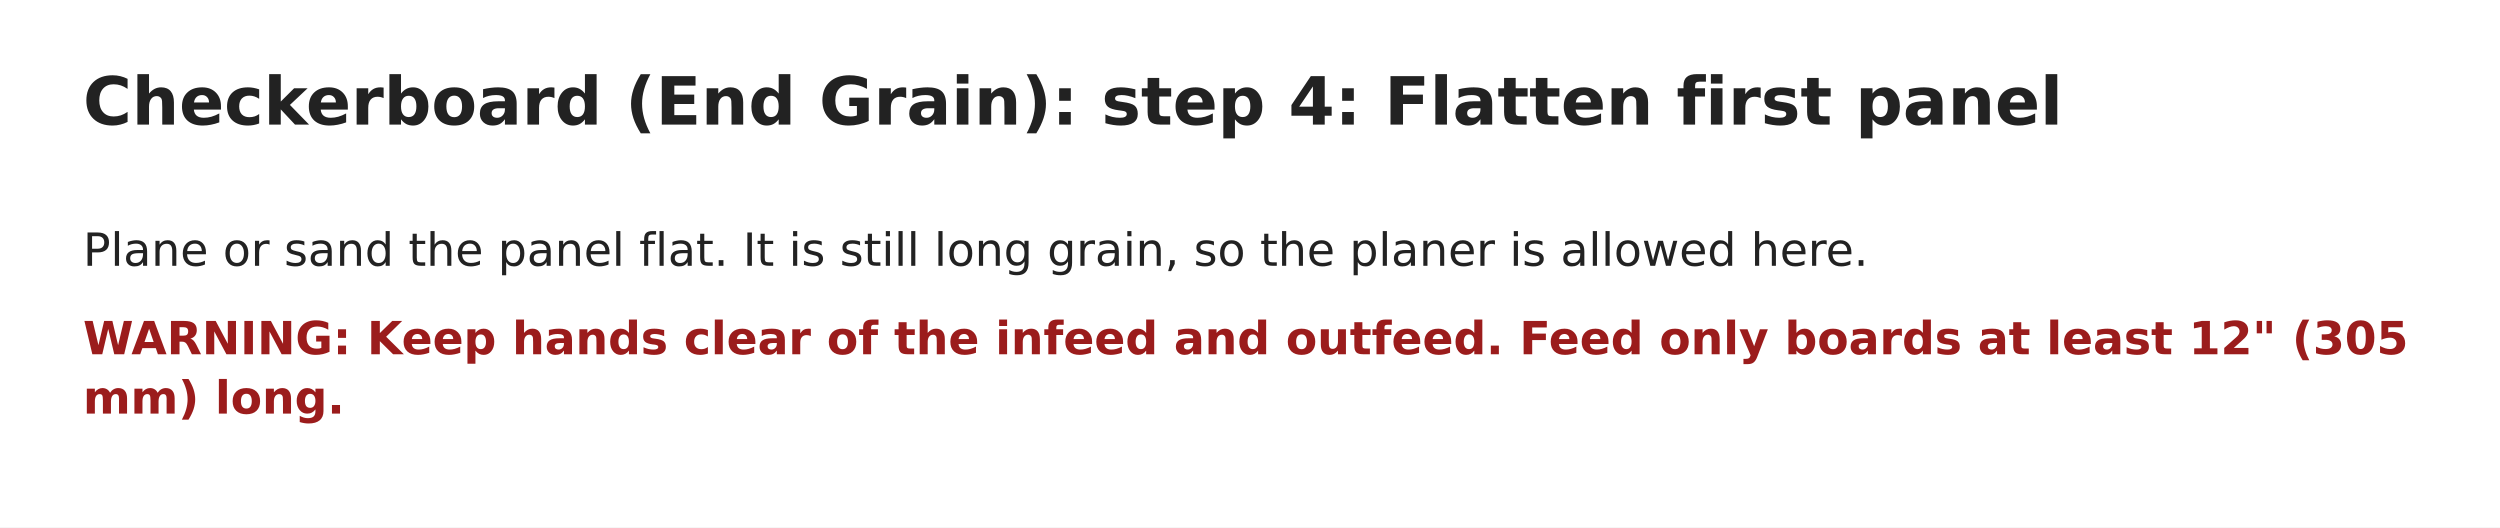
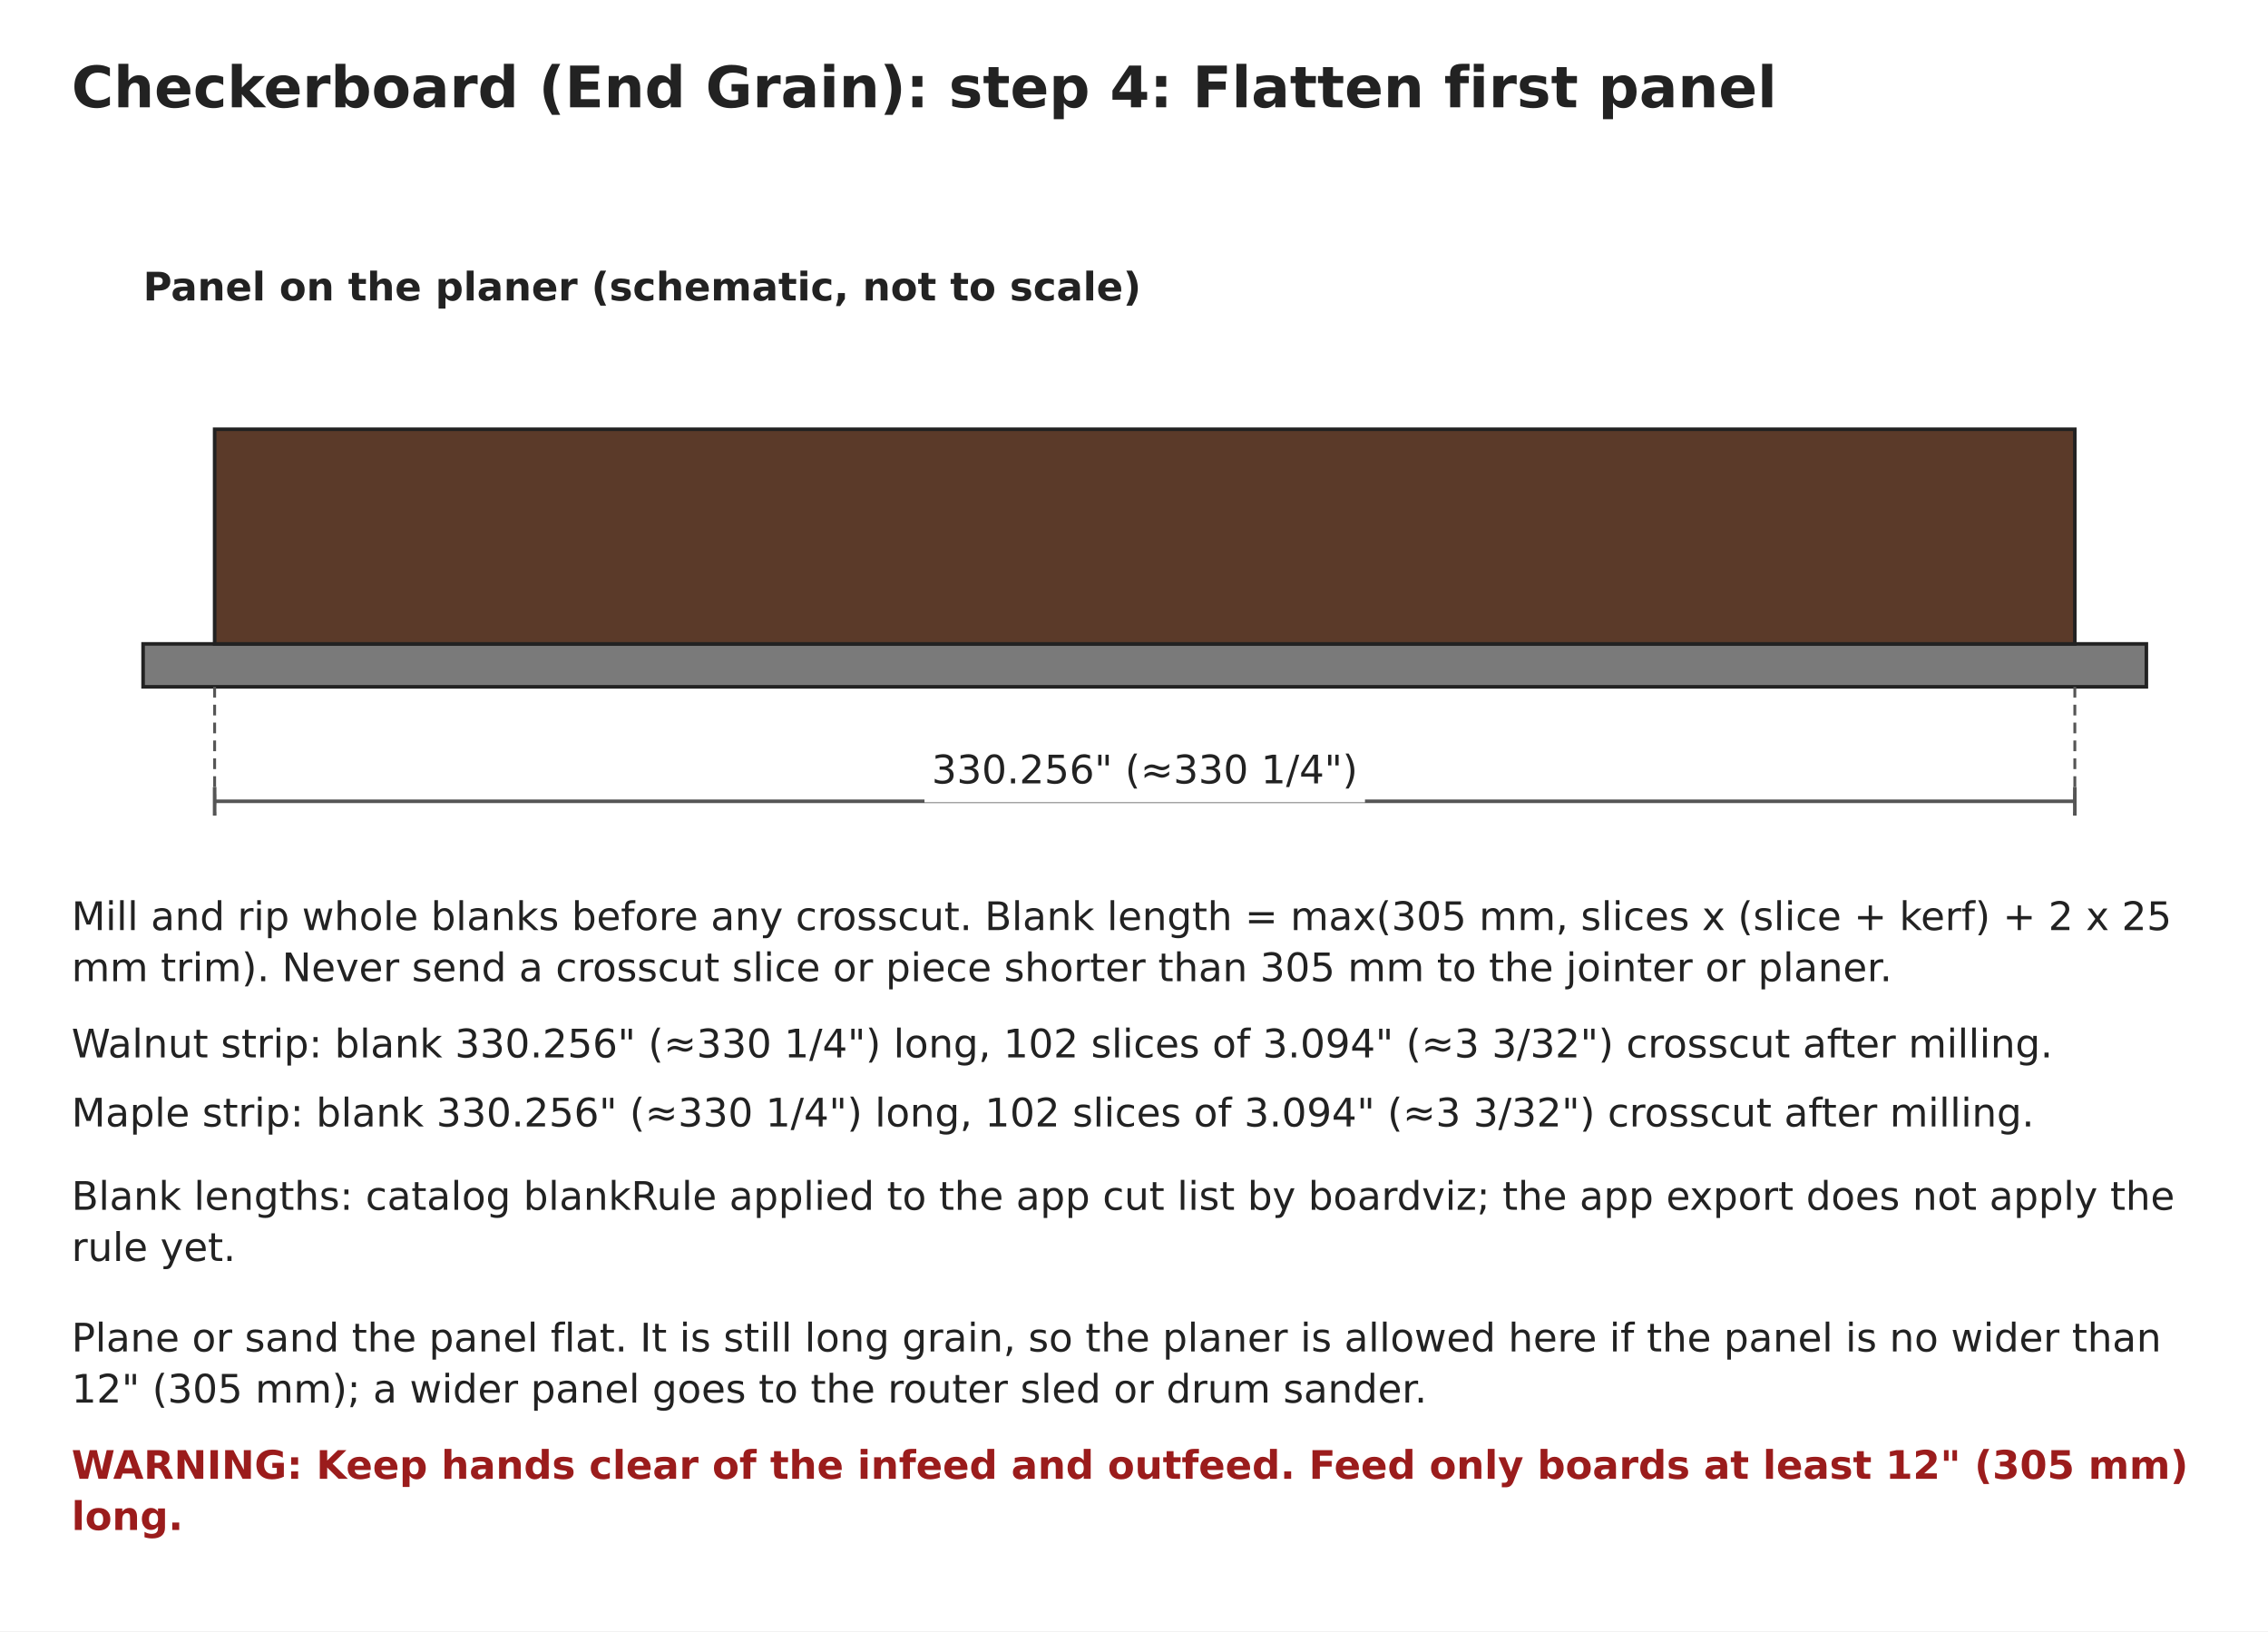
- <svg xmlns="http://www.w3.org/2000/svg" width="602" height="127" viewBox="0 0 602 127" data-figure="checkerboard/flatten-first-panel">
-   <rect data-bg="1" x="0" y="0" width="602" height="127" fill="#FFFFFF" />
+ <svg xmlns="http://www.w3.org/2000/svg" width="634" height="456" viewBox="0 0 634 456" data-figure="checkerboard/flatten-first-panel">
+   <rect data-bg="1" x="0" y="0" width="634" height="456" fill="#FFFFFF" />
  <text x="20.00" y="30.00" font-family="DejaVu Sans" font-size="16" fill="#222222" font-weight="bold">
    <tspan x="20.00" y="30.00">Checkerboard (End Grain): step 4: Flatten first panel</tspan>
  </text>
-   <text x="20.00" y="64.00" font-family="DejaVu Sans" font-size="11" fill="#222222" data-src="catalog.steps.3.description">
-     <tspan x="20.00" y="64.00">Plane or sand the panel flat. It is still long grain, so the planer is allowed here.</tspan>
+   <rect x="40.00" y="180.00" width="560.00" height="12.00" rx="0.00" fill="#7A7A7A" stroke="#222222" stroke-width="1" />
+   <rect x="60.00" y="120.00" width="520.00" height="60.00" rx="0.00" fill="#5B3A29" stroke="#222222" stroke-width="1" data-machine="planer" data-length-mm="8388.500" data-width-mm="304.800" />
+   <text x="40.00" y="84.00" font-family="DejaVu Sans" font-size="11" fill="#222222" font-weight="bold">
+     <tspan x="40.00" y="84.00">Panel on the planer (schematic, not to scale)</tspan>
  </text>
-   <text x="20.00" y="85.30" font-family="DejaVu Sans" font-size="11" fill="#9B1C1C" font-weight="bold" data-src="catalog.steps.3.safetyBanners.0">
-     <tspan x="20.00" y="85.30">WARNING: Keep hands clear of the infeed and outfeed. Feed only boards at least 12" (305</tspan>
-     <tspan x="20.00" y="99.60">mm) long.</tspan>
+   <line x1="60.00" y1="192.00" x2="60.00" y2="228.00" stroke="#555" stroke-width="0.8" stroke-dasharray="3,2" data-dim="1" />
+   <line x1="580.00" y1="192.00" x2="580.00" y2="228.00" stroke="#555" stroke-width="0.8" stroke-dasharray="3,2" data-dim="1" />
+   <line x1="60.00" y1="224.00" x2="580.00" y2="224.00" stroke="#555" stroke-width="1" data-dim="1" />
+   <line x1="60.00" y1="220.00" x2="60.00" y2="228.00" stroke="#555" stroke-width="1" data-dim="1" />
+   <line x1="580.00" y1="220.00" x2="580.00" y2="228.00" stroke="#555" stroke-width="1" data-dim="1" />
+   <rect data-patch="1" x="258.43" y="206.00" width="123.14" height="18.30" fill="#FFFFFF" />
+   <text x="320.00" y="219.00" font-family="DejaVu Sans" font-size="11" fill="#222222" text-anchor="middle" data-dim="1" data-src="derivedBlanks.0.text.length">
+     <tspan x="320.00" y="219.00">330.256" (≈330 1/4")</tspan>
+   </text>
+   <text x="20.00" y="260.00" font-family="DejaVu Sans" font-size="11" fill="#222222" data-src="catalog.cutListAllowances.blankRule.text">
+     <tspan x="20.00" y="260.00">Mill and rip whole blanks before any crosscut. Blank length = max(305 mm, slices x (slice + kerf) + 2 x 25</tspan>
+     <tspan x="20.00" y="274.30">mm trim). Never send a crosscut slice or piece shorter than 305 mm to the jointer or planer.</tspan>
+   </text>
+   <text x="20.00" y="295.60" font-family="DejaVu Sans" font-size="11" fill="#222222" data-src="label.blank.0">
+     <tspan x="20.00" y="295.60">Walnut strip: blank 330.256" (≈330 1/4") long, 102 slices of 3.094" (≈3 3/32") crosscut after milling.</tspan>
+   </text>
+   <text x="20.00" y="314.90" font-family="DejaVu Sans" font-size="11" fill="#222222" data-src="label.blank.1">
+     <tspan x="20.00" y="314.90">Maple strip: blank 330.256" (≈330 1/4") long, 102 slices of 3.094" (≈3 3/32") crosscut after milling.</tspan>
+   </text>
+   <text x="20.00" y="338.20" font-family="DejaVu Sans" font-size="11" fill="#222222">
+     <tspan x="20.00" y="338.20">Blank lengths: catalog blankRule applied to the app cut list by boardviz; the app export does not apply the</tspan>
+     <tspan x="20.00" y="352.50">rule yet.</tspan>
+   </text>
+   <text x="20.00" y="377.80" font-family="DejaVu Sans" font-size="11" fill="#222222" data-src="catalog.steps.3.description">
+     <tspan x="20.00" y="377.80">Plane or sand the panel flat. It is still long grain, so the planer is allowed here if the panel is no wider than</tspan>
+     <tspan x="20.00" y="392.10">12" (305 mm); a wider panel goes to the router sled or drum sander.</tspan>
+   </text>
+   <text x="20.00" y="413.40" font-family="DejaVu Sans" font-size="11" fill="#9B1C1C" font-weight="bold" data-src="catalog.steps.3.safetyBanners.0">
+     <tspan x="20.00" y="413.40">WARNING: Keep hands clear of the infeed and outfeed. Feed only boards at least 12" (305 mm)</tspan>
+     <tspan x="20.00" y="427.70">long.</tspan>
  </text>
</svg>
